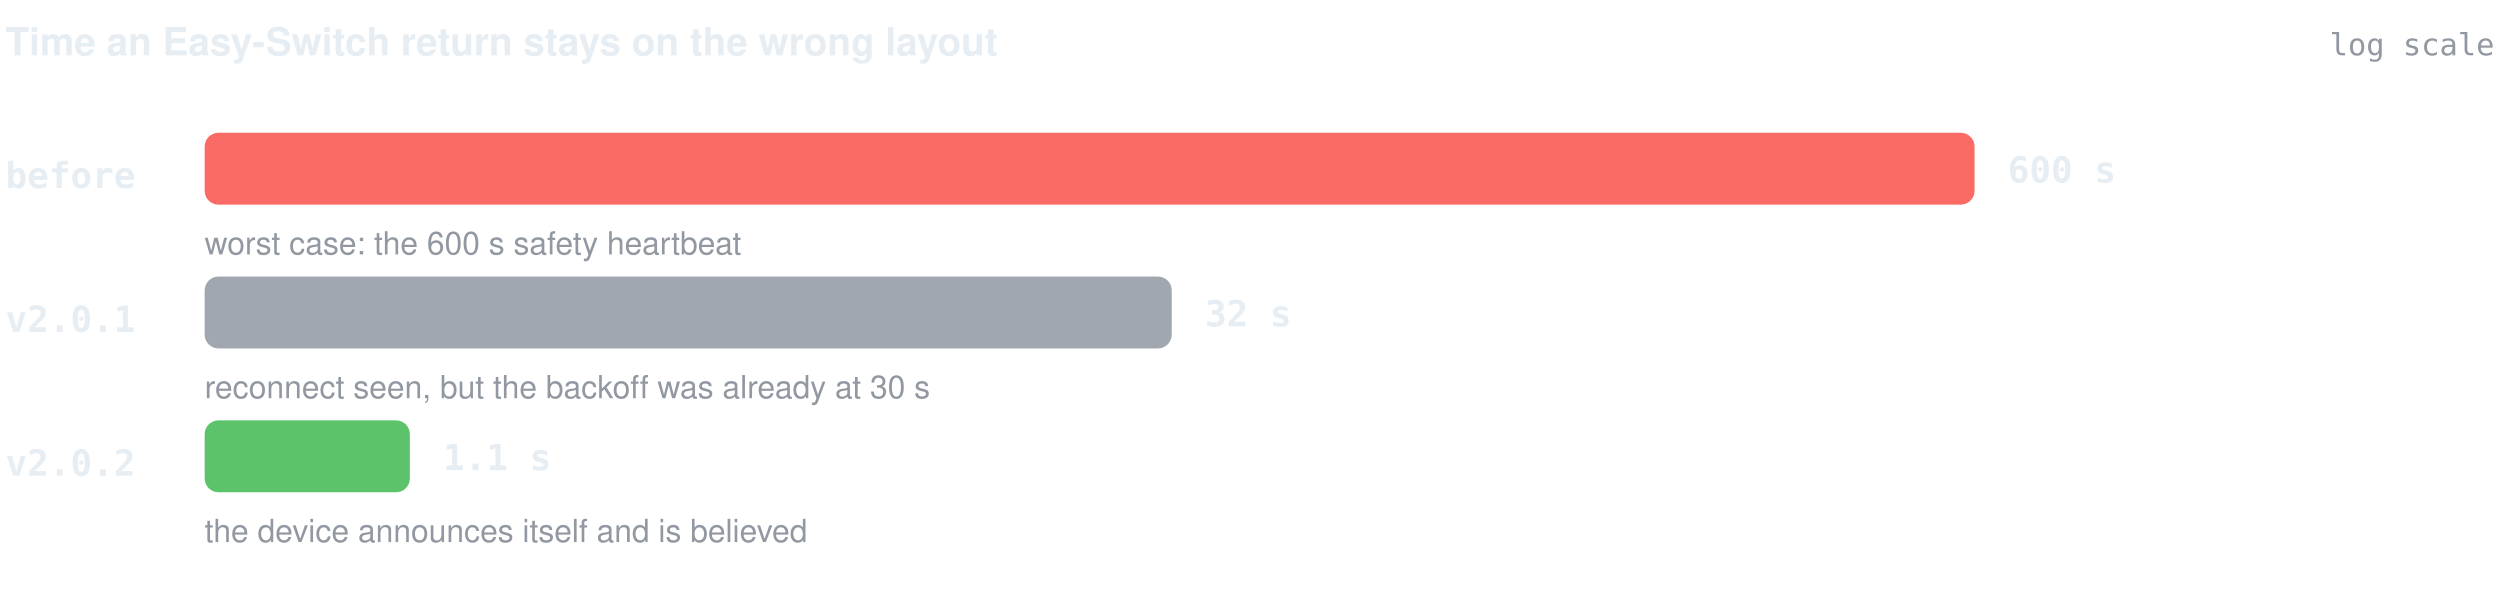
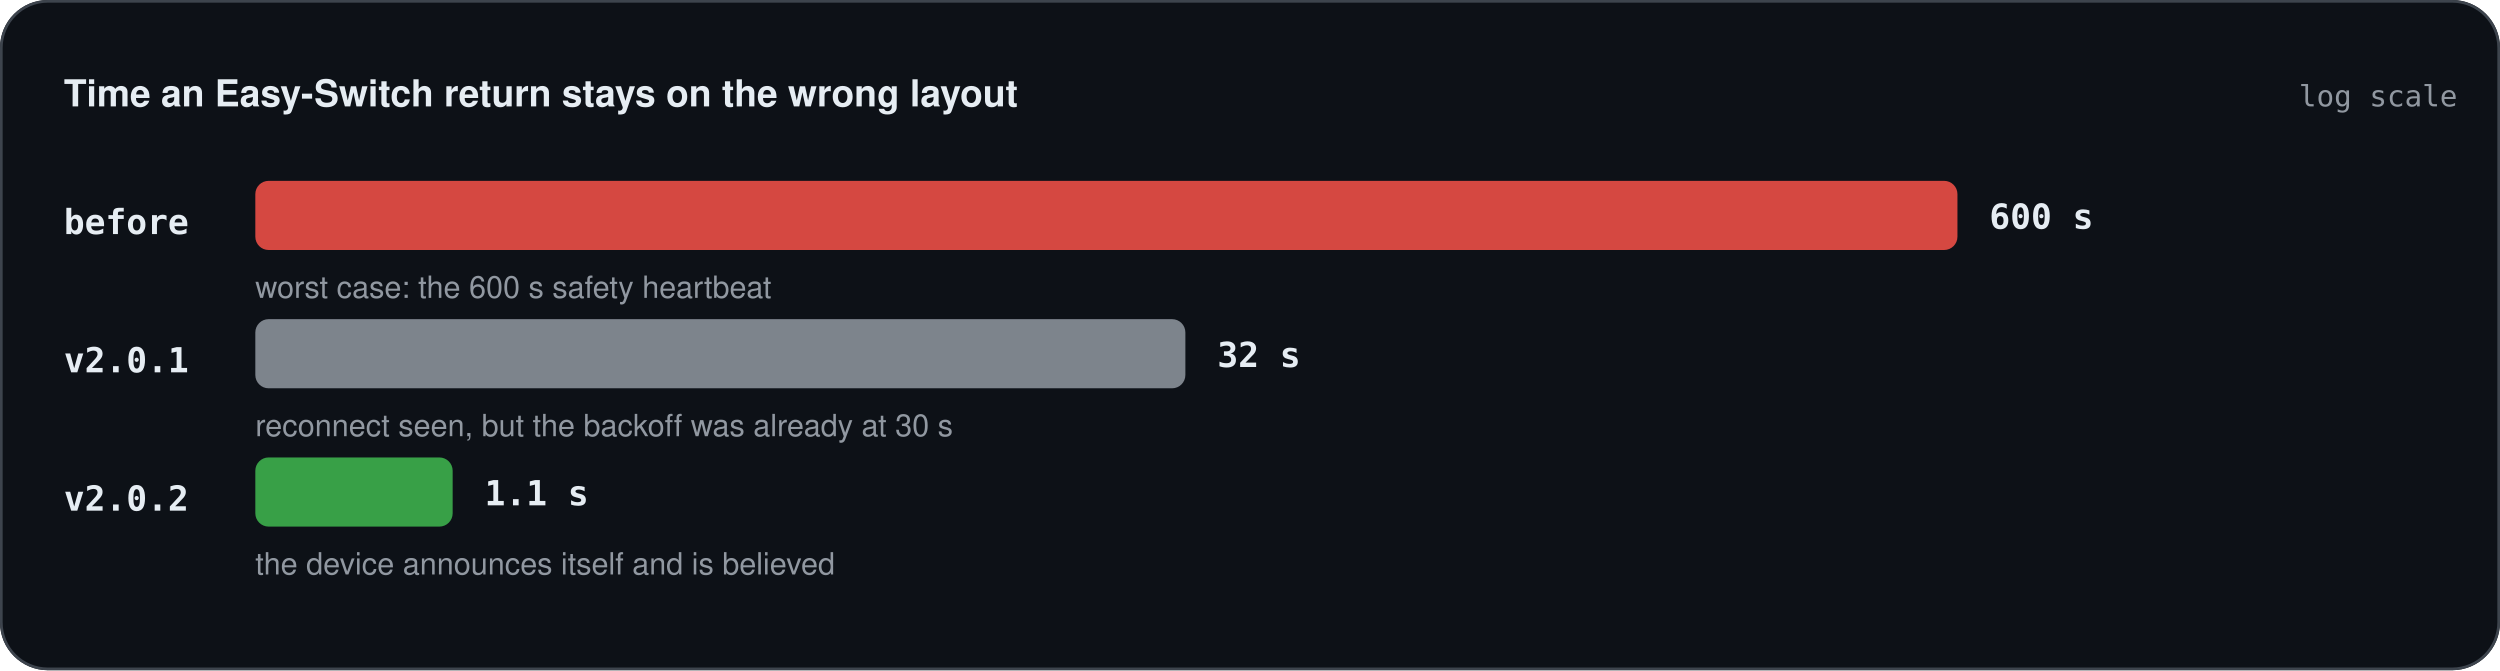
- <svg xmlns="http://www.w3.org/2000/svg" viewBox="0 0 904 216" width="904" height="216" role="img">
+ <svg xmlns="http://www.w3.org/2000/svg" viewBox="0 0 940 252" width="940" height="252" role="img" aria-labelledby="latt latd">
+   <style>@keyframes latb0{0%{width:0px}2.222%{width:0px}10%{width:640.0px}100%{width:640.0px}}.latb0{animation:latb0 18s linear infinite}@keyframes latb1{0%{width:0px}6.667%{width:0px}14.444%{width:349.7px}100%{width:349.7px}}.latb1{animation:latb1 18s linear infinite}@keyframes latb2{0%{width:0px}11.111%{width:0px}18.889%{width:74.2px}100%{width:74.2px}}.latb2{animation:latb2 18s linear infinite}@media (prefers-reduced-motion:reduce){*{animation:none!important}}</style>
  <defs>
-     <marker id="head" viewBox="0 0 10 10" refX="9" refY="5" markerWidth="6" markerHeight="6" orient="auto-start-reverse">
-       <path d="M 0 0 L 10 5 L 0 10 z" fill="#9198a1" />
+     <marker id="latarrow" viewBox="0 0 10 10" refX="8.5" refY="5" markerWidth="7" markerHeight="7" orient="auto-start-reverse">
+       <path d="M0 0 L10 5 L0 10 z" fill="#4493f8" />
    </marker>
  </defs>
-   <g transform="translate(2,2)">
+   <rect width="940" height="252" rx="18" fill="#0d1117" />
+   <rect x=".5" y=".5" width="939" height="251" rx="17.5" fill="none" stroke="#3d444d" />
+   <g transform="translate(24,22)">
    <text x="0" y="18" fill="#e6edf3" font-family="-apple-system,BlinkMacSystemFont,Segoe UI,Helvetica,Arial,sans-serif" font-size="14" font-weight="600" text-anchor="start" opacity="1.0">Time an Easy-Switch return stays on the wrong layout</text>
    <text x="900" y="18" fill="#9198a1" font-family="ui-monospace,SFMono-Regular,SF Mono,Menlo,Consolas,monospace" font-size="11" font-weight="400" text-anchor="end" opacity="1.0">log scale</text>
    <text x="0" y="66" fill="#e6edf3" font-family="ui-monospace,SFMono-Regular,SF Mono,Menlo,Consolas,monospace" font-size="13" font-weight="600" text-anchor="start" opacity="1.0">before</text>
-     <rect x="72" y="46" width="640.0" height="26" rx="5" fill="#f85149" opacity="0.85" />
+     <rect x="72" y="46" width="640.0" height="26" rx="5" fill="#f85149" opacity="0.85" class="latb0" />
    <text x="724.0" y="64" fill="#e6edf3" font-family="ui-monospace,SFMono-Regular,SF Mono,Menlo,Consolas,monospace" font-size="13" font-weight="600" text-anchor="start" opacity="1.0">600 s</text>
    <text x="72" y="90" fill="#9198a1" font-family="-apple-system,BlinkMacSystemFont,Segoe UI,Helvetica,Arial,sans-serif" font-size="11.5" font-weight="400" text-anchor="start" opacity="1.0">worst case: the 600 s safety heartbeat</text>
    <text x="0" y="118" fill="#e6edf3" font-family="ui-monospace,SFMono-Regular,SF Mono,Menlo,Consolas,monospace" font-size="13" font-weight="600" text-anchor="start" opacity="1.0">v2.0.1</text>
-     <rect x="72" y="98" width="349.7" height="26" rx="5" fill="#9198a1" opacity="0.85" />
+     <rect x="72" y="98" width="349.7" height="26" rx="5" fill="#9198a1" opacity="0.85" class="latb1" />
    <text x="433.728" y="116" fill="#e6edf3" font-family="ui-monospace,SFMono-Regular,SF Mono,Menlo,Consolas,monospace" font-size="13" font-weight="600" text-anchor="start" opacity="1.0">32 s</text>
    <text x="72" y="142" fill="#9198a1" font-family="-apple-system,BlinkMacSystemFont,Segoe UI,Helvetica,Arial,sans-serif" font-size="11.5" font-weight="400" text-anchor="start" opacity="1.0">reconnect seen, but the backoff was already at 30 s</text>
    <text x="0" y="170" fill="#e6edf3" font-family="ui-monospace,SFMono-Regular,SF Mono,Menlo,Consolas,monospace" font-size="13" font-weight="600" text-anchor="start" opacity="1.0">v2.0.2</text>
-     <rect x="72" y="150" width="74.2" height="26" rx="5" fill="#3fb950" opacity="0.85" />
+     <rect x="72" y="150" width="74.2" height="26" rx="5" fill="#3fb950" opacity="0.85" class="latb2" />
    <text x="158.21" y="168" fill="#e6edf3" font-family="ui-monospace,SFMono-Regular,SF Mono,Menlo,Consolas,monospace" font-size="13" font-weight="600" text-anchor="start" opacity="1.0">1.1 s</text>
    <text x="72" y="194" fill="#9198a1" font-family="-apple-system,BlinkMacSystemFont,Segoe UI,Helvetica,Arial,sans-serif" font-size="11.5" font-weight="400" text-anchor="start" opacity="1.0">the device announces itself and is believed</text>
  </g>
</svg>
